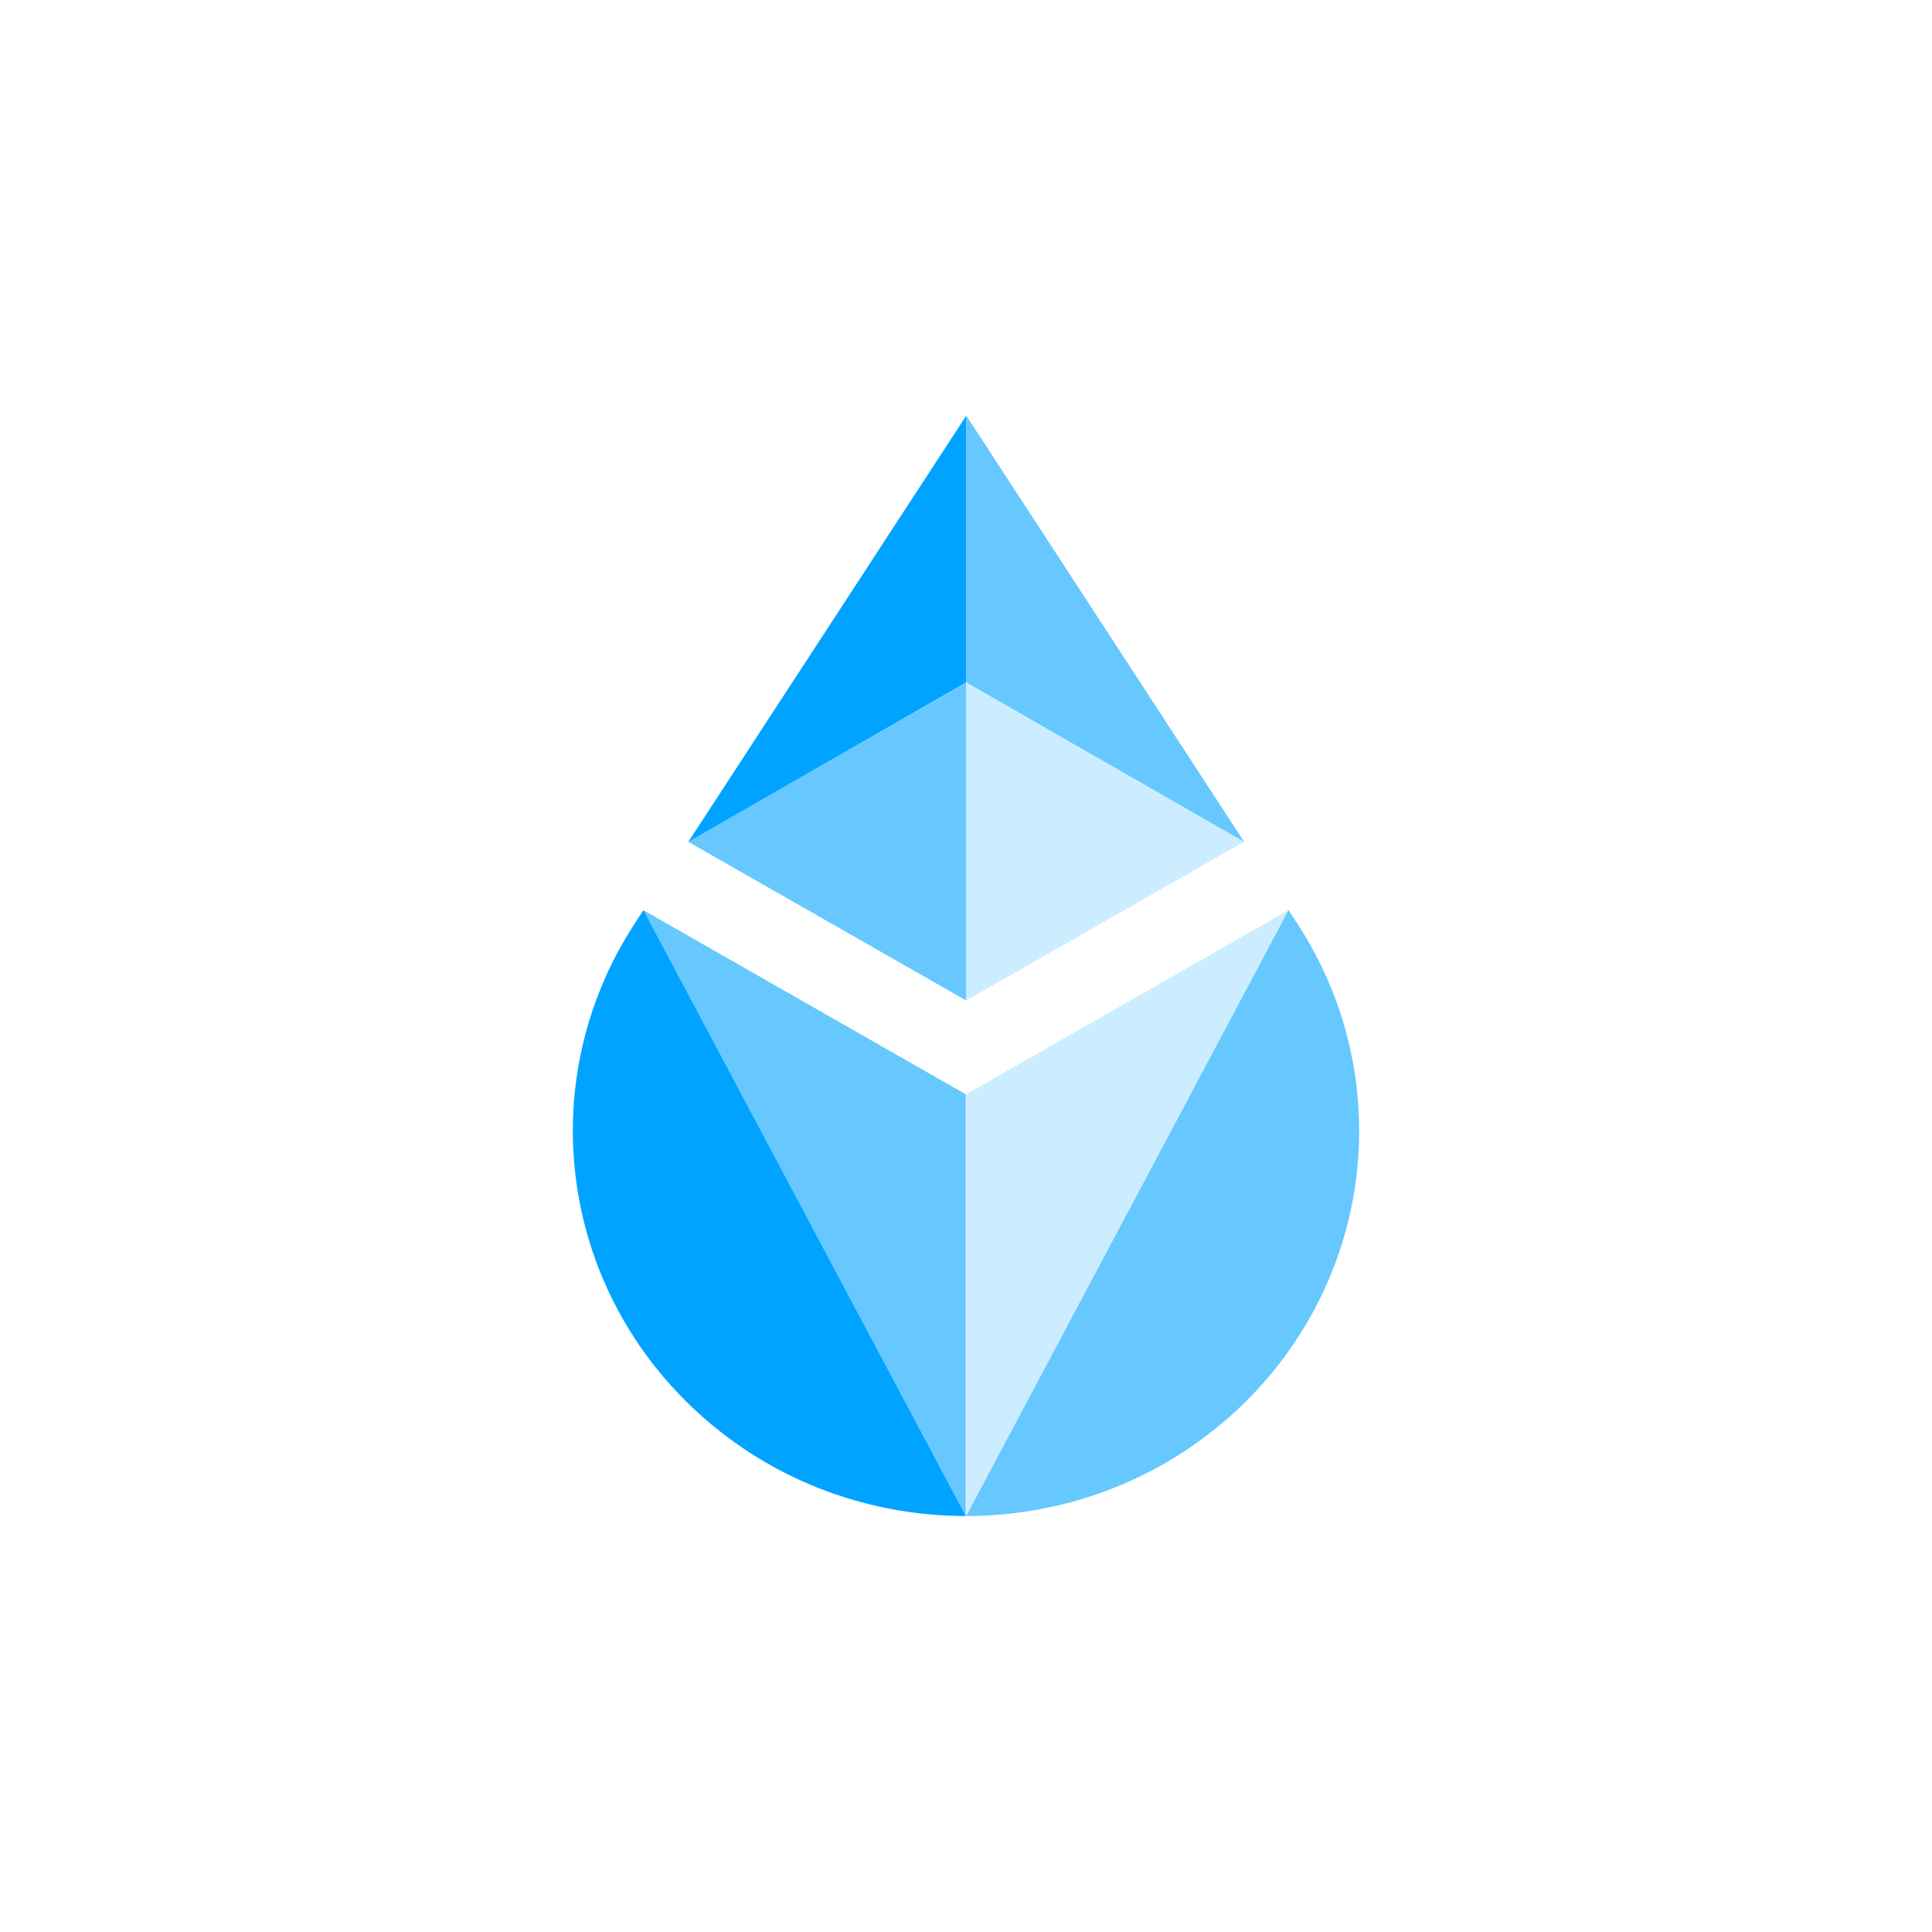
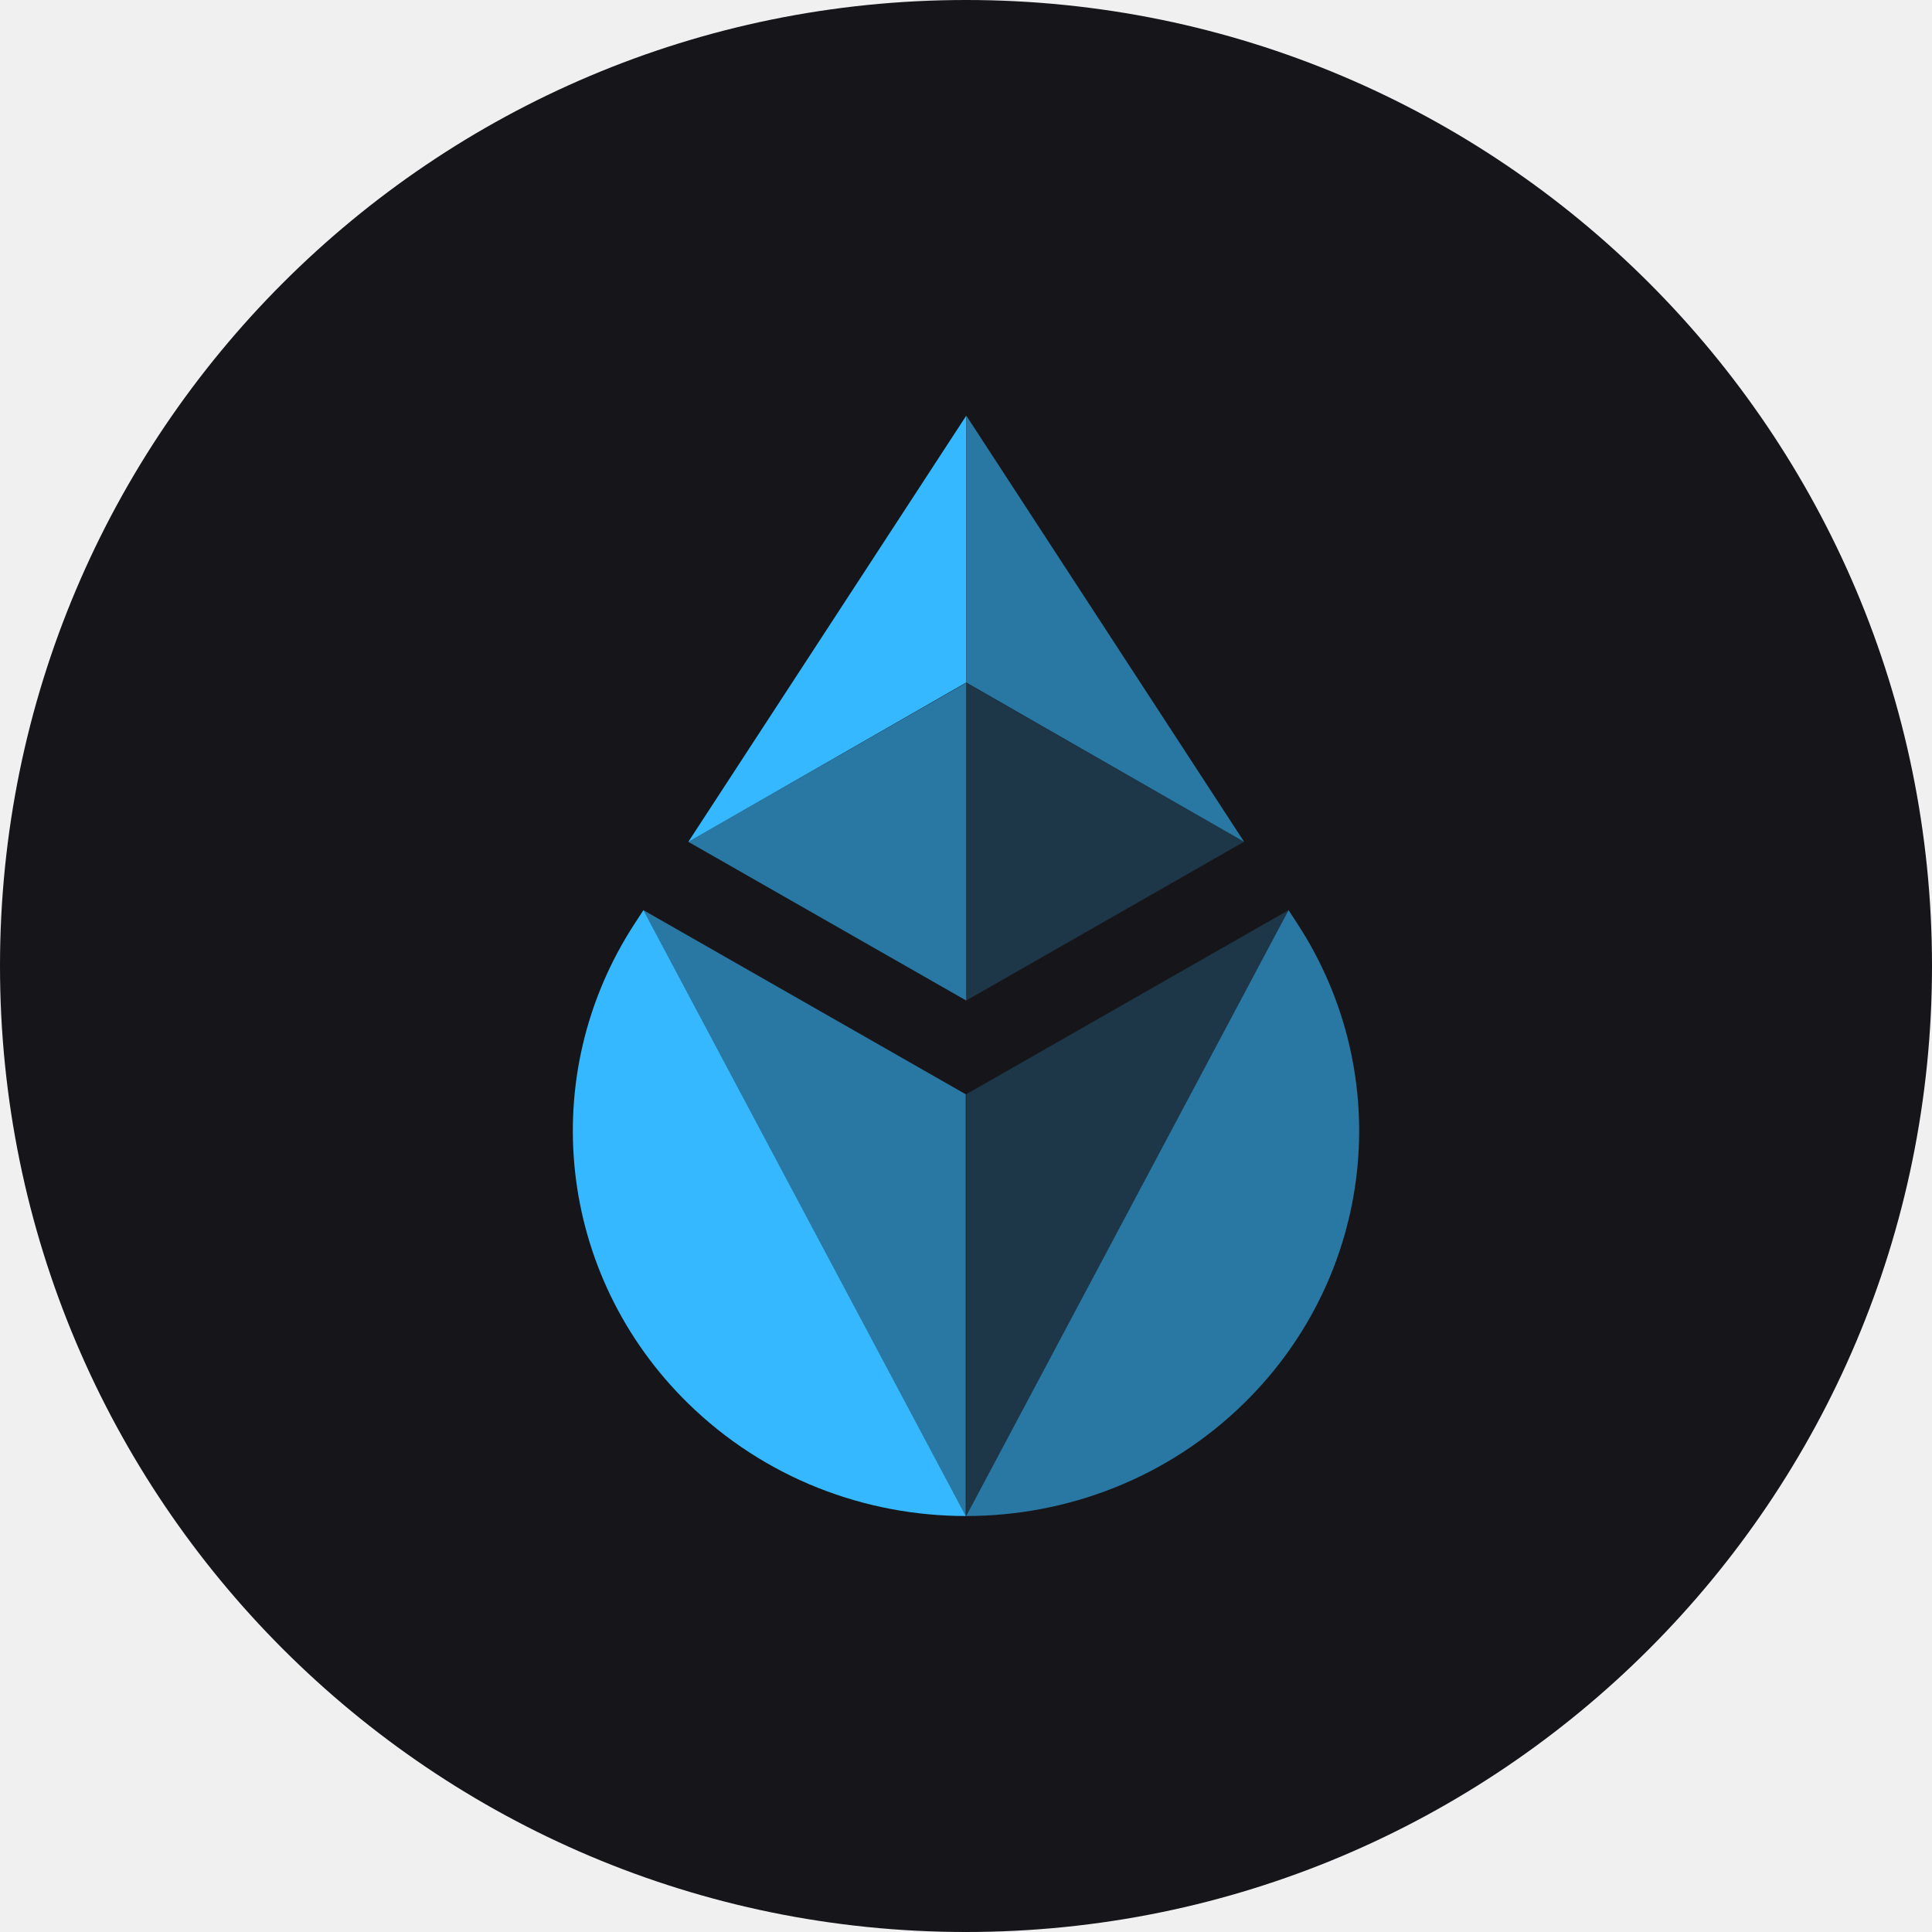
- <svg xmlns="http://www.w3.org/2000/svg" viewBox="0 0 512 512" fill="none">
-   <style>
+ <svg xmlns="http://www.w3.org/2000/svg" viewBox="0 0 512 512" data-theme="dark">
+   <defs>
+     <clipPath id="clip">
+       <circle cx="256.0" cy="256.0" r="256.0" />
+     </clipPath>
+   </defs>
+   <g clip-path="url(#clip)">
+     <style>
    .bg { fill: #fff; }
    .fg { fill: #00A3FF; }
    @media (prefers-color-scheme: dark) {
      .bg { fill: #16161a; }
      .fg { fill: #35b8ff; }
    }
    :root[data-theme="dark"] .bg,
    svg[data-theme="dark"] .bg { fill: #16161a; }
    :root[data-theme="dark"] .fg,
    svg[data-theme="dark"] .fg { fill: #35b8ff; }
    :root[data-theme="light"] .bg,
    svg[data-theme="light"] .bg { fill: #fff; }
    :root[data-theme="light"] .fg,
    svg[data-theme="light"] .fg { fill: #00A3FF; }
  </style>
-   <rect width="512" height="512" class="bg" />
-   <g transform="translate(256, 256) scale(0.814) translate(-256, -256)">
-     <path class="fg" d="M150.988 237.812L148.122 242.209C115.796 291.798 123.016 356.742 165.48 398.348C190.461 422.826 223.202 435.066 255.944 435.069C255.944 435.069 255.944 435.069 150.988 237.812Z" />
-     <path class="fg" opacity="0.6" d="M255.914 297.764L150.958 237.812C255.914 435.069 255.914 435.069 255.914 435.069C255.914 392.108 255.914 342.88 255.914 297.764Z" />
-     <path class="fg" opacity="0.6" d="M361.012 237.812L363.878 242.209C396.204 291.798 388.984 356.742 346.52 398.348C321.539 422.826 288.798 435.066 256.056 435.069C256.056 435.069 256.056 435.069 361.012 237.812Z" />
-     <path class="fg" opacity="0.2" d="M256.044 297.764L361 237.812C256.045 435.069 256.044 435.069 256.044 435.069C256.044 392.108 256.044 342.88 256.044 297.764Z" />
-     <path class="fg" opacity="0.2" d="M256.083 163.833V267.233L346.491 215.567L256.083 163.833Z" />
-     <path class="fg" opacity="0.6" d="M256.056 163.833L165.583 215.565L256.056 267.233V163.833Z" />
-     <path class="fg" d="M256.056 76.875L165.583 215.599L256.056 163.722V76.875Z" />
-     <path class="fg" opacity="0.6" d="M256.083 163.706L346.56 215.585L256.083 76.792V163.706Z" />
+     <rect width="512" height="512" class="bg" />
+     <g transform="translate(256, 256) scale(0.814) translate(-256, -256)">
+       <path class="fg" d="M150.988 237.812L148.122 242.209C115.796 291.798 123.016 356.742 165.48 398.348C190.461 422.826 223.202 435.066 255.944 435.069C255.944 435.069 255.944 435.069 150.988 237.812Z" />
+       <path class="fg" opacity="0.6" d="M255.914 297.764L150.958 237.812C255.914 435.069 255.914 435.069 255.914 435.069C255.914 392.108 255.914 342.88 255.914 297.764Z" />
+       <path class="fg" opacity="0.6" d="M361.012 237.812L363.878 242.209C396.204 291.798 388.984 356.742 346.52 398.348C321.539 422.826 288.798 435.066 256.056 435.069C256.056 435.069 256.056 435.069 361.012 237.812Z" />
+       <path class="fg" opacity="0.2" d="M256.044 297.764L361 237.812C256.045 435.069 256.044 435.069 256.044 435.069C256.044 392.108 256.044 342.88 256.044 297.764Z" />
+       <path class="fg" opacity="0.2" d="M256.083 163.833V267.233L346.491 215.567L256.083 163.833Z" />
+       <path class="fg" opacity="0.6" d="M256.056 163.833L165.583 215.565L256.056 267.233V163.833Z" />
+       <path class="fg" d="M256.056 76.875L165.583 215.599L256.056 163.722V76.875Z" />
+       <path class="fg" opacity="0.6" d="M256.083 163.706L346.56 215.585L256.083 76.792V163.706Z" />
+     </g>
  </g>
</svg>
